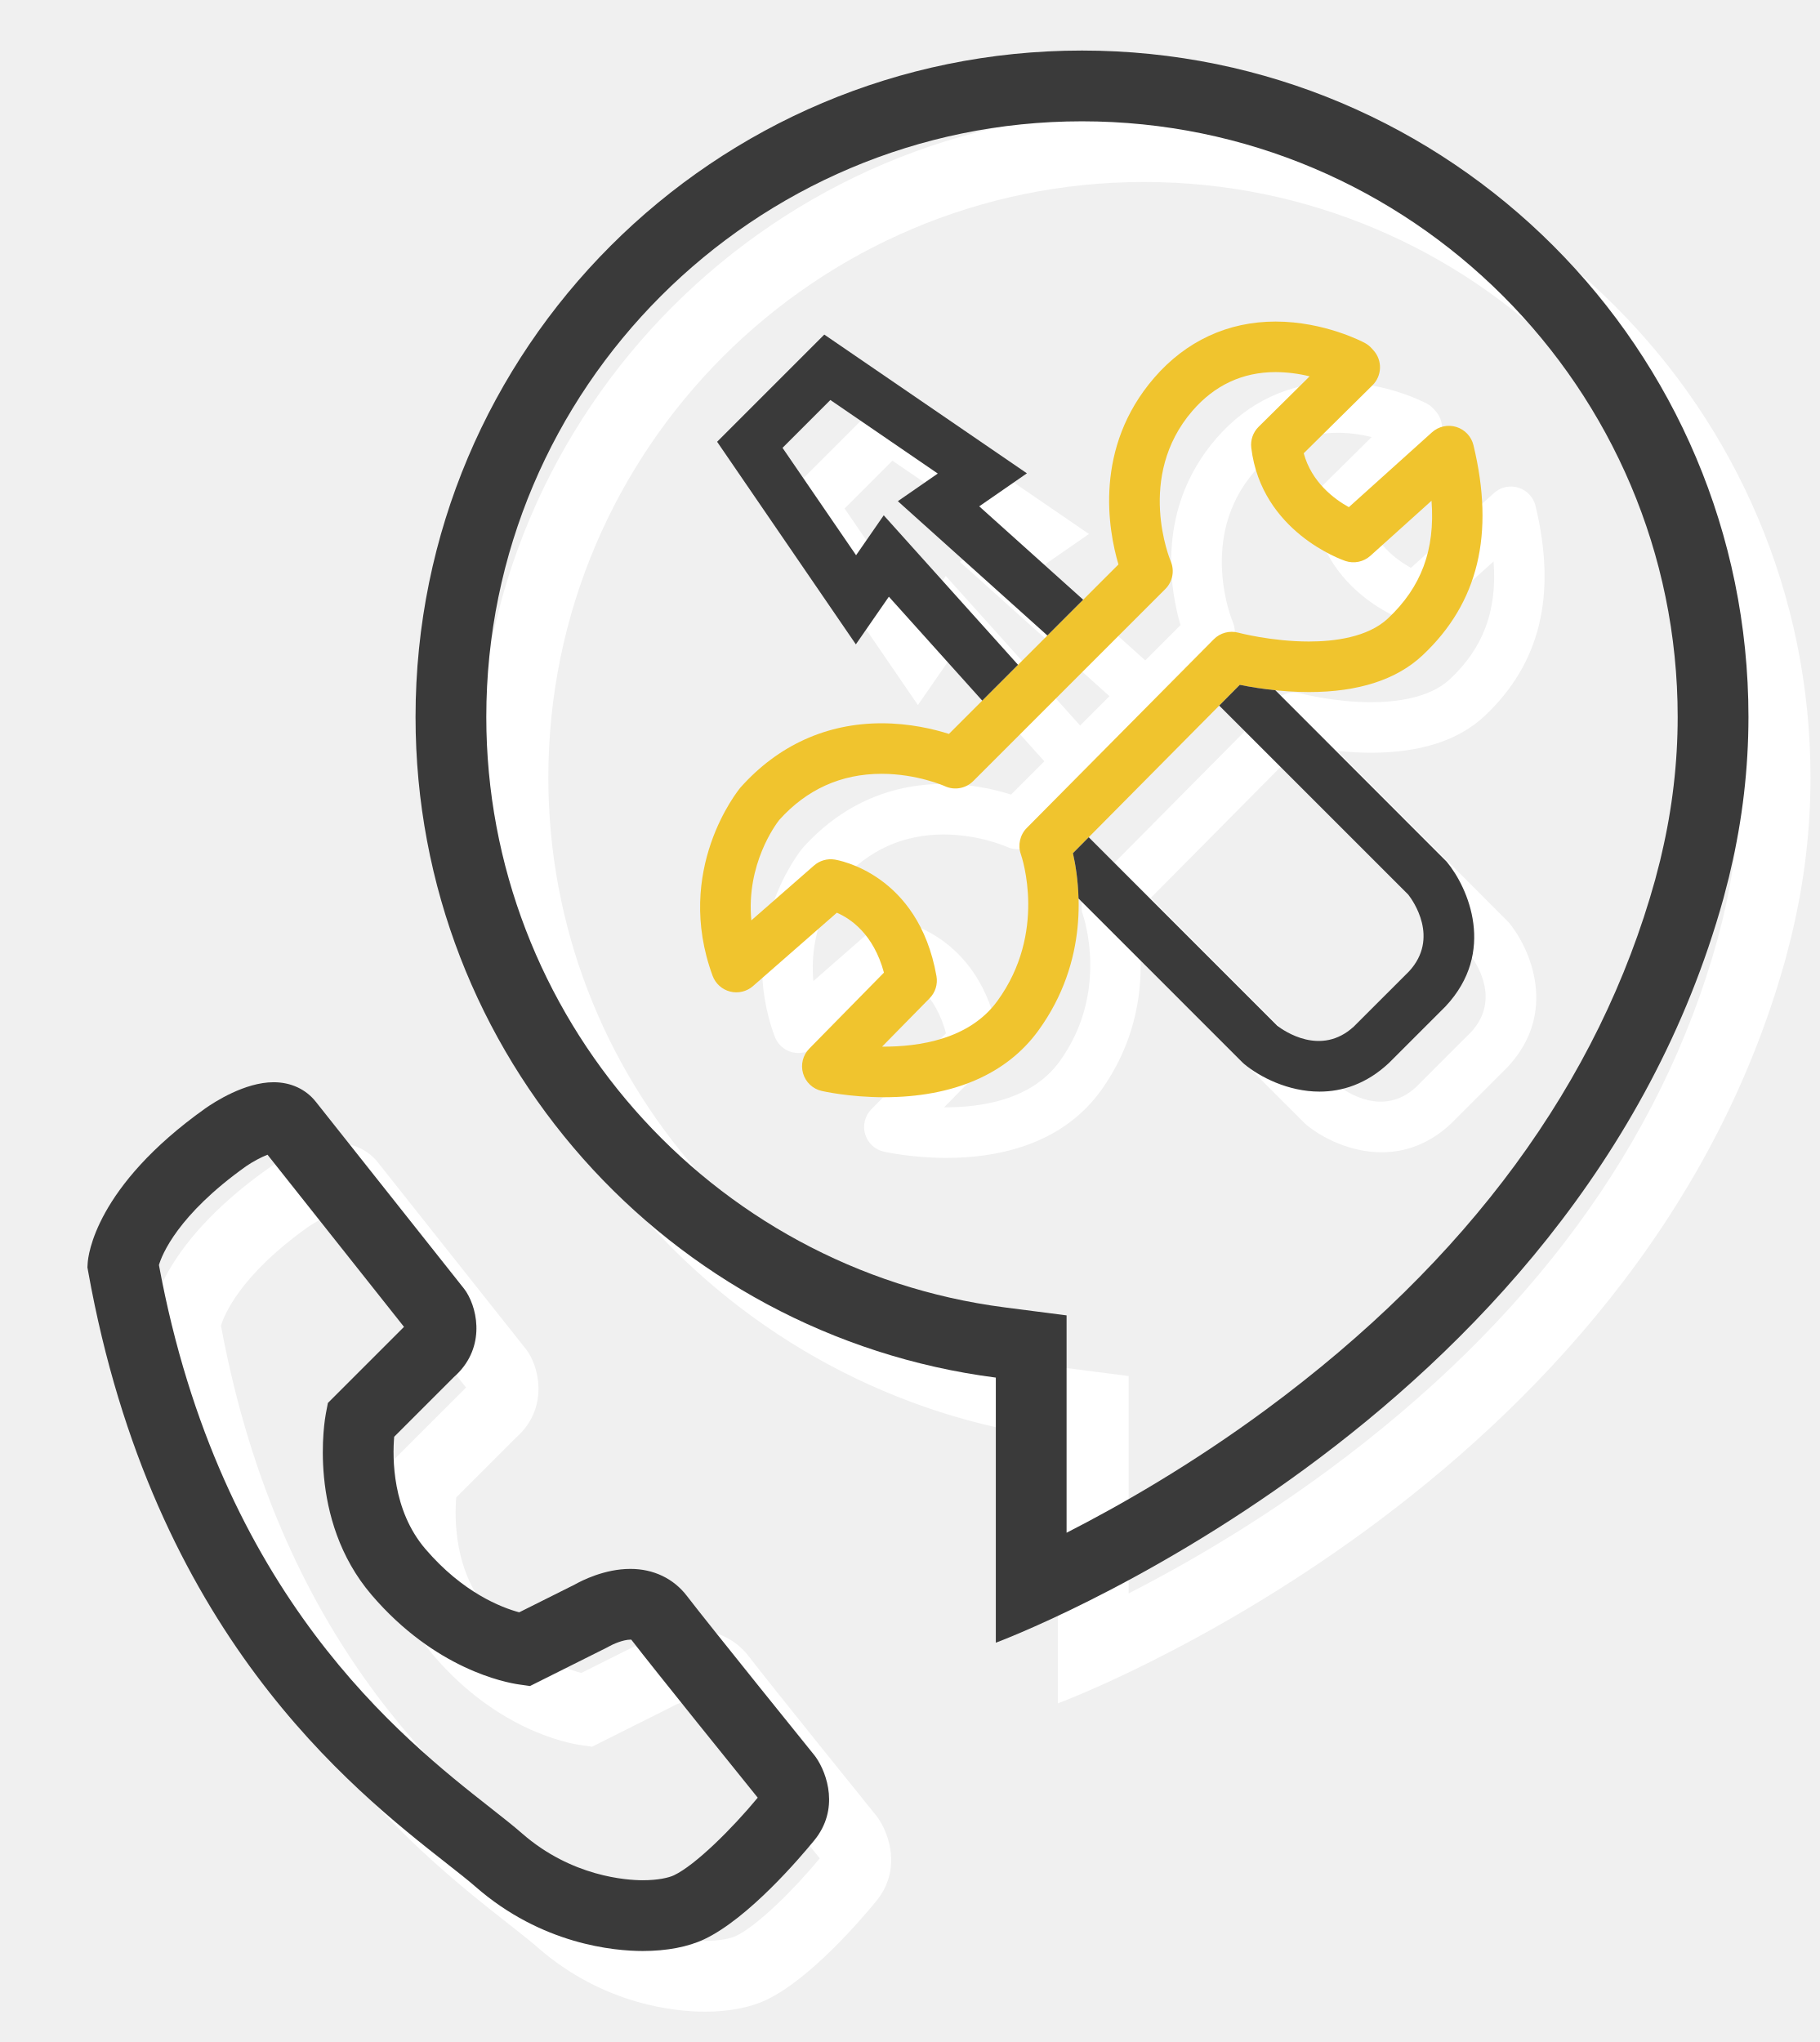
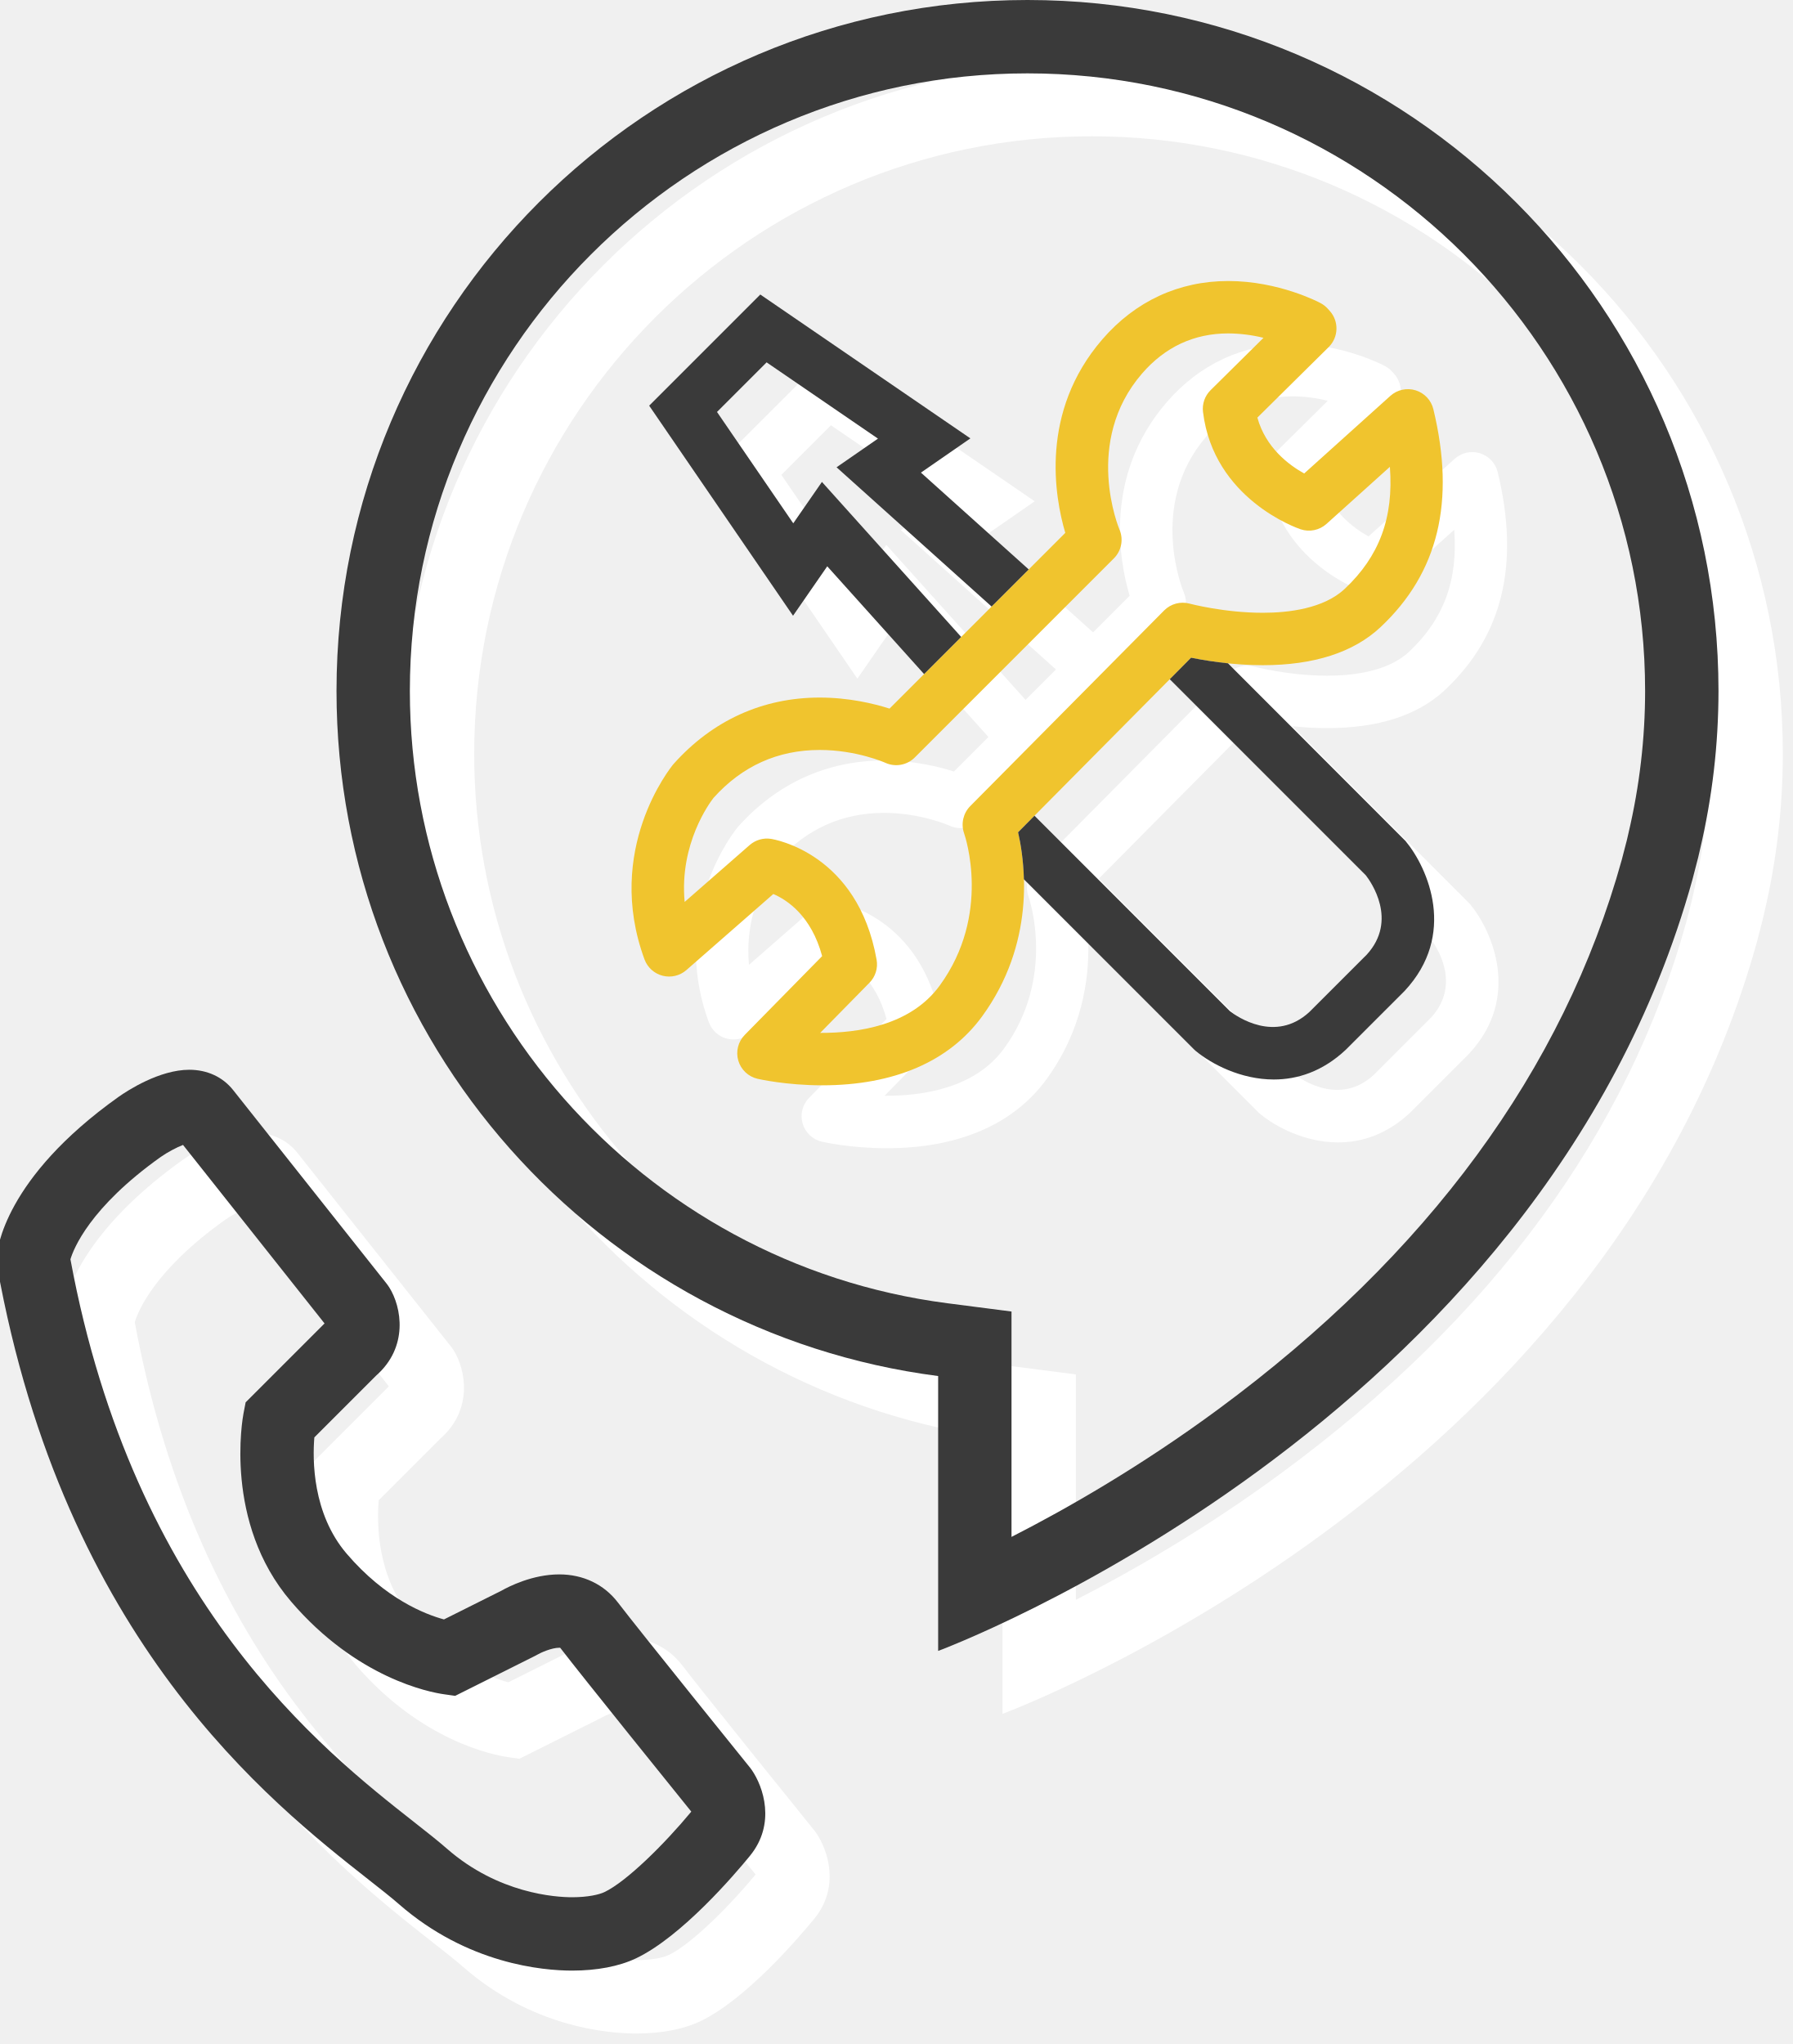
- <svg xmlns="http://www.w3.org/2000/svg" fill="none" viewBox="0 0 180 202">
-   <path d="M86.694 179.636c-.104-.13-10.495-12.996-12.609-15.76-1.32-1.727-3.307-2.678-5.593-2.678-2.56 0-4.836 1.17-5.512 1.553l-5.486 2.743c-1.773-.479-5.587-1.95-9.28-6.268-3.284-3.839-3.26-8.986-3.086-11.099l5.893-5.893c3.093-2.717 2.452-6.516 1.246-8.431l-.219-.311s-12.862-16.221-14.666-18.498c-.989-1.249-2.475-1.938-4.184-1.938-2.849 0-5.879 1.975-6.756 2.592-10.885 7.749-11.586 14.562-11.63 15.313l-.025.414.074.409c6.412 35.726 26.026 51.137 35.453 58.543 1.148.901 2.14 1.681 2.854 2.306C59.731 198.38 66.93 199 69.721 199c2.375-.001 4.48-.405 6.09-1.171 4.365-2.078 9.424-8.01 10.871-9.778 2.501-3.059 1.283-6.599.168-8.208l-.156-.207zm-13.893 11.873c-.499.237-1.57.491-3.08.491-1.56 0-7.033-.334-11.945-4.632-.854-.747-1.913-1.579-3.139-2.543-8.694-6.83-26.729-21.001-32.78-53.684.29-.979 1.83-4.938 8.62-9.771a11.385 11.385 0 012.12-1.142c2.83 3.572 11.41 14.392 13.501 17.03l-7.528 7.527-.203 1.055c-.08.422-1.91 10.409 4.527 17.937 6.286 7.349 13.25 8.667 14.583 8.856l1.082.154 7.644-3.823.218-.118c.281-.167 1.335-.648 2.071-.648.036 0 .065.001.088.003 2.15 2.8 11.105 13.897 12.5 15.624a.03.03 0 00.004.01c-2.562 3.095-6.173 6.669-8.283 7.674zM146.85 70.824c5.512-5.177 7.156-11.975 5.033-20.783a2.502 2.502 0 00-4.103-1.272l-8.221 7.403c-1.438-.795-3.676-2.451-4.465-5.33l6.803-6.729a2.502 2.502 0 00.104-3.446l-.186-.207a2.473 2.473 0 00-.678-.533c-.16-.086-3.988-2.116-8.824-2.116-4.709 0-8.859 1.921-12.002 5.556-6 6.938-4.557 15.042-3.543 18.471l-3.488 3.488-10.284-9.236 4.717-3.266L87.671 39.1l-10.6 10.603 13.723 20.041 3.266-4.717 9.237 10.282-3.295 3.294c-1.5-.478-3.883-1.052-6.663-1.052-5.429 0-10.236 2.174-13.962 6.359-.27.329-6.599 8.165-2.75 18.621a2.501 2.501 0 003.992 1.019l8.295-7.259c1.323.567 3.622 2.08 4.66 5.925l-7.385 7.516a2.498 2.498 0 001.218 4.187c.11.025 2.724.623 6.175.623 6.84 0 12.112-2.271 15.245-6.567 3.363-4.613 4.094-9.433 3.994-13.088l16.217 16.217.172.158c1.521 1.26 4.318 2.725 7.451 2.725 2.227 0 4.625-.741 6.852-2.824l5.518-5.516.102-.104c5.012-5.358 2.258-11.698.1-14.302l-16.945-16.959c1.027.106 2.148.181 3.322.181 4.888-.001 8.669-1.225 11.24-3.639zM93.551 56.978l-2.734 3.949-7.276-10.625 4.731-4.732 10.625 7.276-3.95 2.734 14.792 13.286-4.094 4.093 1.191-1.192-13.285-14.789zm13.562 33.524c.109.313 2.615 7.746-2.328 14.527-2.77 3.798-7.748 4.526-11.4 4.512l4.703-4.787c.566-.576.82-1.391.68-2.187-1.79-10.147-9.745-11.484-10.083-11.536a2.513 2.513 0 00-2.027.589l-6.204 5.428c-.522-5.56 2.413-9.489 2.76-9.932 2.72-3.03 6.126-4.566 10.124-4.566 3.515 0 6.231 1.211 6.25 1.22a2.5 2.5 0 002.817-.501l19-19a2.493 2.493 0 00.527-2.756c-.035-.083-3.494-8.34 2.158-14.876 2.195-2.539 4.961-3.826 8.221-3.826 1.23 0 2.383.183 3.365.421l-5.047 4.993a2.5 2.5 0 00-.725 2.08c1.012 8.3 8.969 11.077 9.307 11.191a2.503 2.503 0 002.473-.511l6.049-5.447c.373 4.864-1.02 8.554-4.309 11.642-2.008 1.887-5.359 2.283-7.818 2.283-3.689 0-6.951-.865-6.982-.873a2.502 2.502 0 00-2.43.653l-18.5 18.667a2.521 2.521 0 00-.581 2.592zm5.502 1.842v0zm-.181-1.121zm33.091 10.856l-5.479 5.476c-3.248 2.98-6.9.432-7.576-.087l-18.643-18.645 14.941-15.075-2.035 2.053 18.707 18.706c.46.592 3.097 4.287.085 7.572zm-15.209-28.054zm-.843-.143l.066.012a4.19 4.19 0 01-.066-.012z" fill="#fff" />
-   <path d="M113.162 11.002c-36.408 0-65.922 29.514-65.922 65.922 0 33.517 25.02 61.172 57.398 65.354v26.224s57.439-21.243 71.969-73.622c.078-.283.139-.538.211-.812.113-.424.225-.85.33-1.277.064-.263.119-.514.178-.769a66.07 66.07 0 001.758-15.098c0-36.408-29.514-65.922-65.922-65.922zm57.348 79.422l-.006.027-.006.027-.029.13c-.039.17-.076.339-.119.515-.094.376-.191.751-.301 1.161l-.104.4a9.602 9.602 0 01-.082.324c-5.564 20.056-18.52 37.7-38.506 52.442-7.373 5.438-14.408 9.464-19.719 12.175V136.123l-6.104-.788c-29.243-3.777-51.295-28.889-51.295-58.412 0-32.49 26.432-58.922 58.922-58.922 32.488 0 58.922 26.432 58.922 58.922a59.082 59.082 0 01-1.573 13.501z" fill="#fff" />
-   <path d="M63.583 192.998c-2.791 0-9.99-.62-16.554-6.364-.714-.625-1.706-1.404-2.854-2.306-9.426-7.406-29.041-22.817-35.453-58.543l-.074-.409.024-.414c.044-.752.746-7.564 11.63-15.313.878-.617 3.908-2.592 6.757-2.592 1.708 0 3.194.688 4.184 1.938 1.804 2.277 14.666 18.498 14.666 18.498l.219.311c1.206 1.915 1.847 5.714-1.246 8.431l-5.893 5.893c-.175 2.112-.198 7.26 3.086 11.099 3.692 4.317 7.507 5.789 9.28 6.268l5.486-2.743c.676-.383 2.952-1.553 5.512-1.553 2.286 0 4.272.951 5.593 2.678 2.114 2.764 12.504 15.63 12.609 15.76l.155.207c1.115 1.609 2.333 5.149-.168 8.208-1.447 1.769-6.505 7.7-10.872 9.778-1.607.763-3.712 1.167-6.087 1.168zM15.72 125.14c6.05 32.683 24.086 46.854 32.78 53.684 1.226.964 2.285 1.796 3.139 2.543 4.912 4.298 10.384 4.632 11.944 4.632 1.511 0 2.582-.254 3.081-.491 2.11-1.005 5.722-4.579 8.284-7.674l-.004-.01C73.55 176.097 64.593 165 62.444 162.2a1.065 1.065 0 00-.088-.003c-.736 0-1.79.481-2.071.648l-.218.118-7.644 3.823-1.082-.154c-1.333-.189-8.297-1.508-14.583-8.856-6.438-7.527-4.608-17.515-4.527-17.937l.203-1.055 7.528-7.527-13.502-17.03c-.611.237-1.467.688-2.12 1.142-6.792 4.833-8.332 8.792-8.62 9.771z" fill="#3A3A3A" />
-   <path d="M87.443 108.54c-3.452 0-6.065-.598-6.175-.623a2.5 2.5 0 01-1.218-4.187l7.384-7.516c-1.037-3.845-3.336-5.357-4.659-5.925l-8.295 7.259a2.503 2.503 0 01-3.993-1.018c-3.848-10.457 2.48-18.293 2.751-18.622 3.726-4.185 8.533-6.359 13.962-6.359 2.78 0 5.162.574 6.663 1.052l16.766-16.765c-1.013-3.43-2.457-11.534 3.543-18.471 3.143-3.634 7.293-5.556 12.002-5.556 4.837 0 8.664 2.029 8.825 2.116.255.137.484.317.677.533l.186.207c.89.993.845 2.508-.104 3.446l-6.803 6.729c.789 2.879 3.028 4.535 4.465 5.33l8.222-7.403a2.5 2.5 0 014.103 1.272c2.123 8.809.478 15.606-5.033 20.783-2.57 2.414-6.353 3.638-11.242 3.638-2.789 0-5.324-.407-6.839-.714l-16.504 16.653c.729 3.181 1.631 10.62-3.439 17.574-3.133 4.296-8.405 6.567-15.245 6.567zm-.196-5.001c3.651.015 8.631-.714 11.4-4.512 4.944-6.781 2.438-14.214 2.329-14.527a2.518 2.518 0 01.582-2.593l18.5-18.667a2.501 2.501 0 012.43-.653c.03.008 3.293.873 6.982.873 2.458 0 5.811-.396 7.818-2.283 3.288-3.088 4.681-6.778 4.309-11.642l-6.049 5.447a2.505 2.505 0 01-2.473.511c-.338-.114-8.295-2.891-9.307-11.191a2.496 2.496 0 01.724-2.08l5.047-4.993a14.37 14.37 0 00-3.365-.421c-3.259 0-6.024 1.288-8.221 3.826-5.651 6.536-2.192 14.793-2.157 14.876.405.94.196 2.033-.528 2.756l-19 19a2.5 2.5 0 01-2.817.501c-.018-.008-2.735-1.22-6.25-1.22-3.998 0-7.404 1.536-10.125 4.566-.347.442-3.282 4.372-2.759 9.932l6.204-5.428a2.506 2.506 0 012.027-.589c.337.052 8.291 1.389 10.082 11.536a2.498 2.498 0 01-.679 2.187l-4.704 4.788z" fill="#F0C42E" />
-   <path d="M87.92 59.025l9.238 10.282 3.54-3.541-13.285-14.79-2.735 3.949-7.276-10.624 4.732-4.732 10.625 7.276-3.95 2.734L103.6 62.865l3.541-3.541-10.283-9.236 4.717-3.266-20.042-13.724-10.601 10.603 13.724 20.041 3.265-4.717zM126.147 68.28a37.19 37.19 0 01-3.517-.534l-2.034 2.053 18.706 18.706c.46.592 3.097 4.287.084 7.572l-5.478 5.476c-3.248 2.98-6.901.432-7.576-.087L107.69 82.821l-1.563 1.578c.245 1.07.505 2.63.555 4.485l16.217 16.218.173.158c1.521 1.26 4.318 2.725 7.45 2.725 2.228 0 4.625-.741 6.853-2.824l5.518-5.516.102-.103c5.012-5.358 2.257-11.699.099-14.303L126.147 68.28z" fill="#3A3A3A" />
-   <path d="M107.023 12c32.489 0 58.922 26.432 58.922 58.922 0 4.508-.529 9.05-1.573 13.5l-.006.027-.007.027-.029.13c-.038.17-.076.339-.118.515-.094.376-.191.751-.302 1.161l-.103.4c-.026.108-.054.216-.083.324-5.564 20.056-18.52 37.7-38.506 52.442-7.373 5.438-14.408 9.464-19.719 12.175V130.121l-6.104-.788c-29.243-3.777-51.294-28.889-51.294-58.412C48.102 38.432 74.534 12 107.023 12zm0-7c-36.407 0-65.92 29.514-65.92 65.922 0 33.517 25.02 61.172 57.397 65.354V162.5s57.439-21.243 71.97-73.622c.078-.283.138-.538.21-.812.114-.424.225-.85.331-1.277.063-.263.119-.514.177-.769a66.014 66.014 0 001.758-15.098C172.945 34.514 143.432 5 107.023 5z" fill="#3A3A3A" />
+ <svg xmlns="http://www.w3.org/2000/svg" viewBox="0 0 171 195">
+   <g clip-path="url(#clip0)">
+     <path d="M77.694 174.636c-.104-.13-10.495-12.996-12.609-15.76-1.32-1.727-3.307-2.678-5.593-2.678-2.56 0-4.836 1.17-5.512 1.553l-5.486 2.743c-1.773-.479-5.587-1.95-9.28-6.268-3.284-3.839-3.26-8.986-3.086-11.099l5.893-5.893c3.093-2.717 2.452-6.516 1.246-8.431l-.219-.311s-12.862-16.221-14.666-18.498c-.989-1.249-2.475-1.938-4.184-1.938-2.849 0-5.879 1.975-6.756 2.592-10.885 7.749-11.586 14.562-11.63 15.313l-.025.414.074.409c6.412 35.726 26.026 51.137 35.453 58.543 1.148.901 2.14 1.681 2.854 2.306C50.731 193.38 57.93 194 60.721 194c2.375-.001 4.48-.405 6.09-1.171 4.365-2.078 9.424-8.01 10.871-9.778 2.501-3.059 1.283-6.599.168-8.208l-.156-.207zm-13.893 11.873c-.499.237-1.57.491-3.08.491-1.56 0-7.033-.334-11.945-4.632-.854-.747-1.913-1.579-3.139-2.543-8.694-6.83-26.729-21.001-32.78-53.684.29-.979 1.83-4.938 8.62-9.771a11.385 11.385 0 012.12-1.142c2.83 3.572 11.41 14.392 13.501 17.03l-7.528 7.527-.203 1.055c-.08.422-1.91 10.409 4.527 17.937 6.286 7.349 13.25 8.667 14.583 8.856l1.082.154 7.644-3.823.218-.118c.281-.167 1.335-.648 2.071-.648.036 0 .065.001.088.003 2.15 2.8 11.105 13.897 12.5 15.624a.03.03 0 00.004.01c-2.562 3.095-6.173 6.669-8.283 7.674zM137.85 65.824c5.512-5.177 7.156-11.975 5.033-20.783a2.502 2.502 0 00-4.103-1.272l-8.221 7.403c-1.438-.795-3.676-2.451-4.465-5.33l6.803-6.729a2.502 2.502 0 00.104-3.446l-.186-.207a2.473 2.473 0 00-.678-.533c-.16-.086-3.988-2.116-8.824-2.116-4.709 0-8.859 1.921-12.002 5.556-6 6.938-4.557 15.042-3.543 18.471l-3.488 3.488-10.284-9.236 4.717-3.266L78.671 34.1l-10.6 10.603 13.723 20.041 3.266-4.717 9.237 10.282-3.295 3.294c-1.5-.478-3.883-1.052-6.663-1.052-5.429 0-10.236 2.174-13.962 6.359-.27.329-6.599 8.165-2.75 18.621a2.501 2.501 0 003.992 1.019l8.295-7.259c1.323.567 3.622 2.08 4.66 5.925l-7.385 7.516a2.498 2.498 0 001.218 4.187c.11.025 2.724.623 6.175.623 6.84 0 12.112-2.271 15.245-6.567 3.363-4.613 4.094-9.433 3.994-13.088l16.217 16.217.172.158c1.521 1.26 4.318 2.725 7.451 2.725 2.227 0 4.625-.741 6.852-2.824l5.518-5.516.102-.104c5.012-5.358 2.258-11.698.1-14.302l-16.945-16.959c1.027.106 2.148.181 3.322.181 4.888-.001 8.669-1.225 11.24-3.639zM84.551 51.978l-2.734 3.949-7.276-10.625 4.731-4.732 10.625 7.276-3.95 2.734 14.792 13.286-4.094 4.093 1.191-1.192-13.285-14.789zm13.562 33.524c.11.313 2.615 7.746-2.328 14.527-2.77 3.798-7.748 4.526-11.4 4.512l4.703-4.787c.566-.576.82-1.391.68-2.187-1.79-10.147-9.745-11.484-10.083-11.536a2.513 2.513 0 00-2.027.589l-6.204 5.428c-.522-5.56 2.413-9.489 2.76-9.932 2.72-3.03 6.126-4.566 10.124-4.566 3.515 0 6.231 1.211 6.25 1.22a2.501 2.501 0 002.817-.501l19-19a2.493 2.493 0 00.527-2.756c-.035-.083-3.494-8.34 2.158-14.876 2.195-2.539 4.961-3.826 8.221-3.826 1.23 0 2.383.183 3.365.421l-5.047 4.993a2.5 2.5 0 00-.725 2.08c1.012 8.3 8.969 11.077 9.307 11.191a2.503 2.503 0 002.473-.511l6.049-5.447c.373 4.864-1.02 8.554-4.309 11.642-2.008 1.887-5.359 2.283-7.818 2.283-3.689 0-6.951-.865-6.982-.873a2.502 2.502 0 00-2.43.653l-18.5 18.667a2.521 2.521 0 00-.58 2.592zm5.502 1.842v0zm-.181-1.121zm33.091 10.856l-5.479 5.476c-3.248 2.98-6.9.432-7.576-.087l-18.643-18.645 14.941-15.075-2.035 2.053 18.707 18.706c.46.592 3.097 4.287.085 7.572zm-15.209-28.054zm-.843-.143l.066.012a4.19 4.19 0 01-.066-.012z" fill="#fff" />
+     <path d="M104.162 6.002c-36.408 0-65.922 29.514-65.922 65.922 0 33.517 25.02 61.172 57.398 65.354v26.224s57.439-21.243 71.969-73.622c.078-.283.139-.538.211-.812.113-.424.225-.85.33-1.277.064-.263.119-.514.178-.769a66.07 66.07 0 001.758-15.098c0-36.408-29.514-65.922-65.922-65.922zm57.348 79.422l-.006.027-.006.027-.029.13c-.039.17-.076.339-.119.515-.094.376-.191.751-.301 1.161l-.104.4a9.602 9.602 0 01-.082.324c-5.564 20.056-18.52 37.7-38.506 52.442-7.373 5.438-14.408 9.464-19.719 12.175V131.123l-6.104-.788c-29.243-3.777-51.295-28.889-51.295-58.412 0-32.49 26.432-58.922 58.922-58.922 32.488 0 58.922 26.432 58.922 58.922a59.082 59.082 0 01-1.573 13.501z" fill="#fff" />
+     <path d="M54.583 187.998c-2.791 0-9.99-.62-16.554-6.364-.714-.625-1.706-1.404-2.854-2.306-9.426-7.406-29.041-22.817-35.453-58.543l-.074-.409.024-.414c.044-.752.746-7.564 11.63-15.313.878-.617 3.908-2.592 6.757-2.592 1.708 0 3.194.688 4.184 1.938 1.804 2.277 14.666 18.498 14.666 18.498l.219.311c1.206 1.915 1.847 5.714-1.246 8.431l-5.893 5.893c-.175 2.112-.198 7.26 3.086 11.099 3.692 4.317 7.507 5.789 9.28 6.268l5.486-2.743c.676-.383 2.952-1.553 5.512-1.553 2.286 0 4.272.951 5.593 2.678 2.114 2.764 12.504 15.63 12.609 15.76l.155.207c1.115 1.609 2.333 5.149-.168 8.208-1.447 1.769-6.505 7.7-10.872 9.778-1.607.763-3.712 1.167-6.087 1.168zM6.72 120.14c6.05 32.683 24.086 46.854 32.78 53.684 1.226.964 2.285 1.796 3.139 2.543 4.912 4.298 10.384 4.632 11.944 4.632 1.511 0 2.582-.254 3.081-.491 2.11-1.005 5.722-4.579 8.284-7.674l-.004-.01C64.55 171.097 55.593 160 53.444 157.2a1.065 1.065 0 00-.088-.003c-.736 0-1.79.481-2.071.648l-.218.118-7.644 3.823-1.082-.154c-1.333-.189-8.297-1.508-14.583-8.856-6.438-7.527-4.608-17.515-4.527-17.937l.203-1.055 7.528-7.527-13.502-17.03c-.611.237-1.467.688-2.12 1.142-6.792 4.833-8.332 8.792-8.62 9.771z" fill="#3A3A3A" />
+     <path d="M78.443 103.54c-3.452 0-6.065-.598-6.175-.623a2.5 2.5 0 01-1.218-4.187l7.384-7.516c-1.037-3.845-3.336-5.357-4.659-5.925l-8.295 7.259a2.503 2.503 0 01-3.993-1.018c-3.848-10.457 2.48-18.293 2.751-18.622 3.726-4.185 8.533-6.359 13.962-6.359 2.78 0 5.162.574 6.663 1.052l16.766-16.765c-1.013-3.43-2.457-11.534 3.543-18.471 3.143-3.634 7.293-5.556 12.002-5.556 4.837 0 8.664 2.029 8.825 2.116.255.137.484.317.677.533l.186.207c.89.993.845 2.508-.104 3.446l-6.803 6.729c.789 2.879 3.028 4.535 4.465 5.33l8.222-7.403a2.5 2.5 0 014.103 1.272c2.123 8.809.478 15.606-5.033 20.783-2.57 2.414-6.353 3.638-11.242 3.638-2.789 0-5.324-.407-6.839-.714L97.127 79.399c.729 3.181 1.631 10.62-3.439 17.574-3.133 4.296-8.405 6.567-15.245 6.567zm-.196-5.001c3.651.015 8.631-.714 11.4-4.512 4.944-6.781 2.438-14.214 2.329-14.527a2.518 2.518 0 01.582-2.593l18.5-18.667a2.501 2.501 0 012.43-.653c.03.008 3.293.873 6.982.873 2.458 0 5.811-.396 7.818-2.283 3.288-3.088 4.681-6.778 4.309-11.642l-6.049 5.447a2.505 2.505 0 01-2.473.511c-.338-.114-8.295-2.891-9.307-11.191a2.496 2.496 0 01.724-2.08l5.047-4.993a14.37 14.37 0 00-3.365-.421c-3.259 0-6.024 1.288-8.221 3.826-5.651 6.536-2.192 14.793-2.157 14.876.405.94.196 2.033-.528 2.756l-19 19a2.5 2.5 0 01-2.817.501c-.018-.008-2.735-1.22-6.25-1.22-3.998 0-7.404 1.536-10.125 4.566-.347.442-3.282 4.372-2.759 9.932l6.204-5.428a2.506 2.506 0 012.027-.589c.337.052 8.291 1.389 10.082 11.536a2.498 2.498 0 01-.679 2.187l-4.704 4.788z" fill="#F0C42E" />
+     <path d="M78.92 54.025l9.238 10.282 3.54-3.541-13.285-14.79-2.735 3.949-7.276-10.624 4.732-4.732 10.625 7.276-3.95 2.734 14.79 13.286 3.542-3.541-10.283-9.236 4.717-3.266-20.042-13.724-10.601 10.603 13.724 20.041 3.265-4.717zM117.147 63.28a37.19 37.19 0 01-3.517-.534l-2.034 2.053 18.706 18.706c.46.592 3.097 4.287.084 7.572l-5.478 5.476c-3.248 2.98-6.901.432-7.576-.087L98.69 77.821l-1.563 1.578c.245 1.07.505 2.63.555 4.485l16.217 16.218.173.158c1.521 1.26 4.318 2.725 7.45 2.725 2.228 0 4.625-.741 6.853-2.824l5.518-5.516.102-.103c5.012-5.358 2.257-11.699.099-14.303L117.147 63.28z" fill="#3A3A3A" />
+     <path d="M98.023 7c32.489 0 58.922 26.432 58.922 58.922 0 4.508-.529 9.05-1.573 13.5l-.006.027-.007.027-.029.13c-.038.17-.076.339-.118.515-.094.376-.191.751-.302 1.161l-.103.4c-.026.108-.054.216-.083.324-5.564 20.056-18.52 37.7-38.506 52.442-7.373 5.438-14.408 9.464-19.719 12.175V125.121l-6.104-.788c-29.243-3.777-51.294-28.889-51.294-58.412C39.102 33.432 65.534 7 98.023 7zm0-7c-36.407 0-65.92 29.514-65.92 65.922 0 33.517 25.02 61.172 57.397 65.354V157.5s57.439-21.243 71.97-73.622c.078-.283.138-.538.21-.812.114-.424.225-.85.331-1.277.063-.263.119-.514.177-.769a66.014 66.014 0 001.758-15.098C163.945 29.514 134.432 0 98.023 0z" fill="#3A3A3A" />
+   </g>
+   <defs>
+     <clipPath id="clip0">
+       <path fill="#fff" d="M0 0h171v195H0z" />
+     </clipPath>
+   </defs>
</svg>
